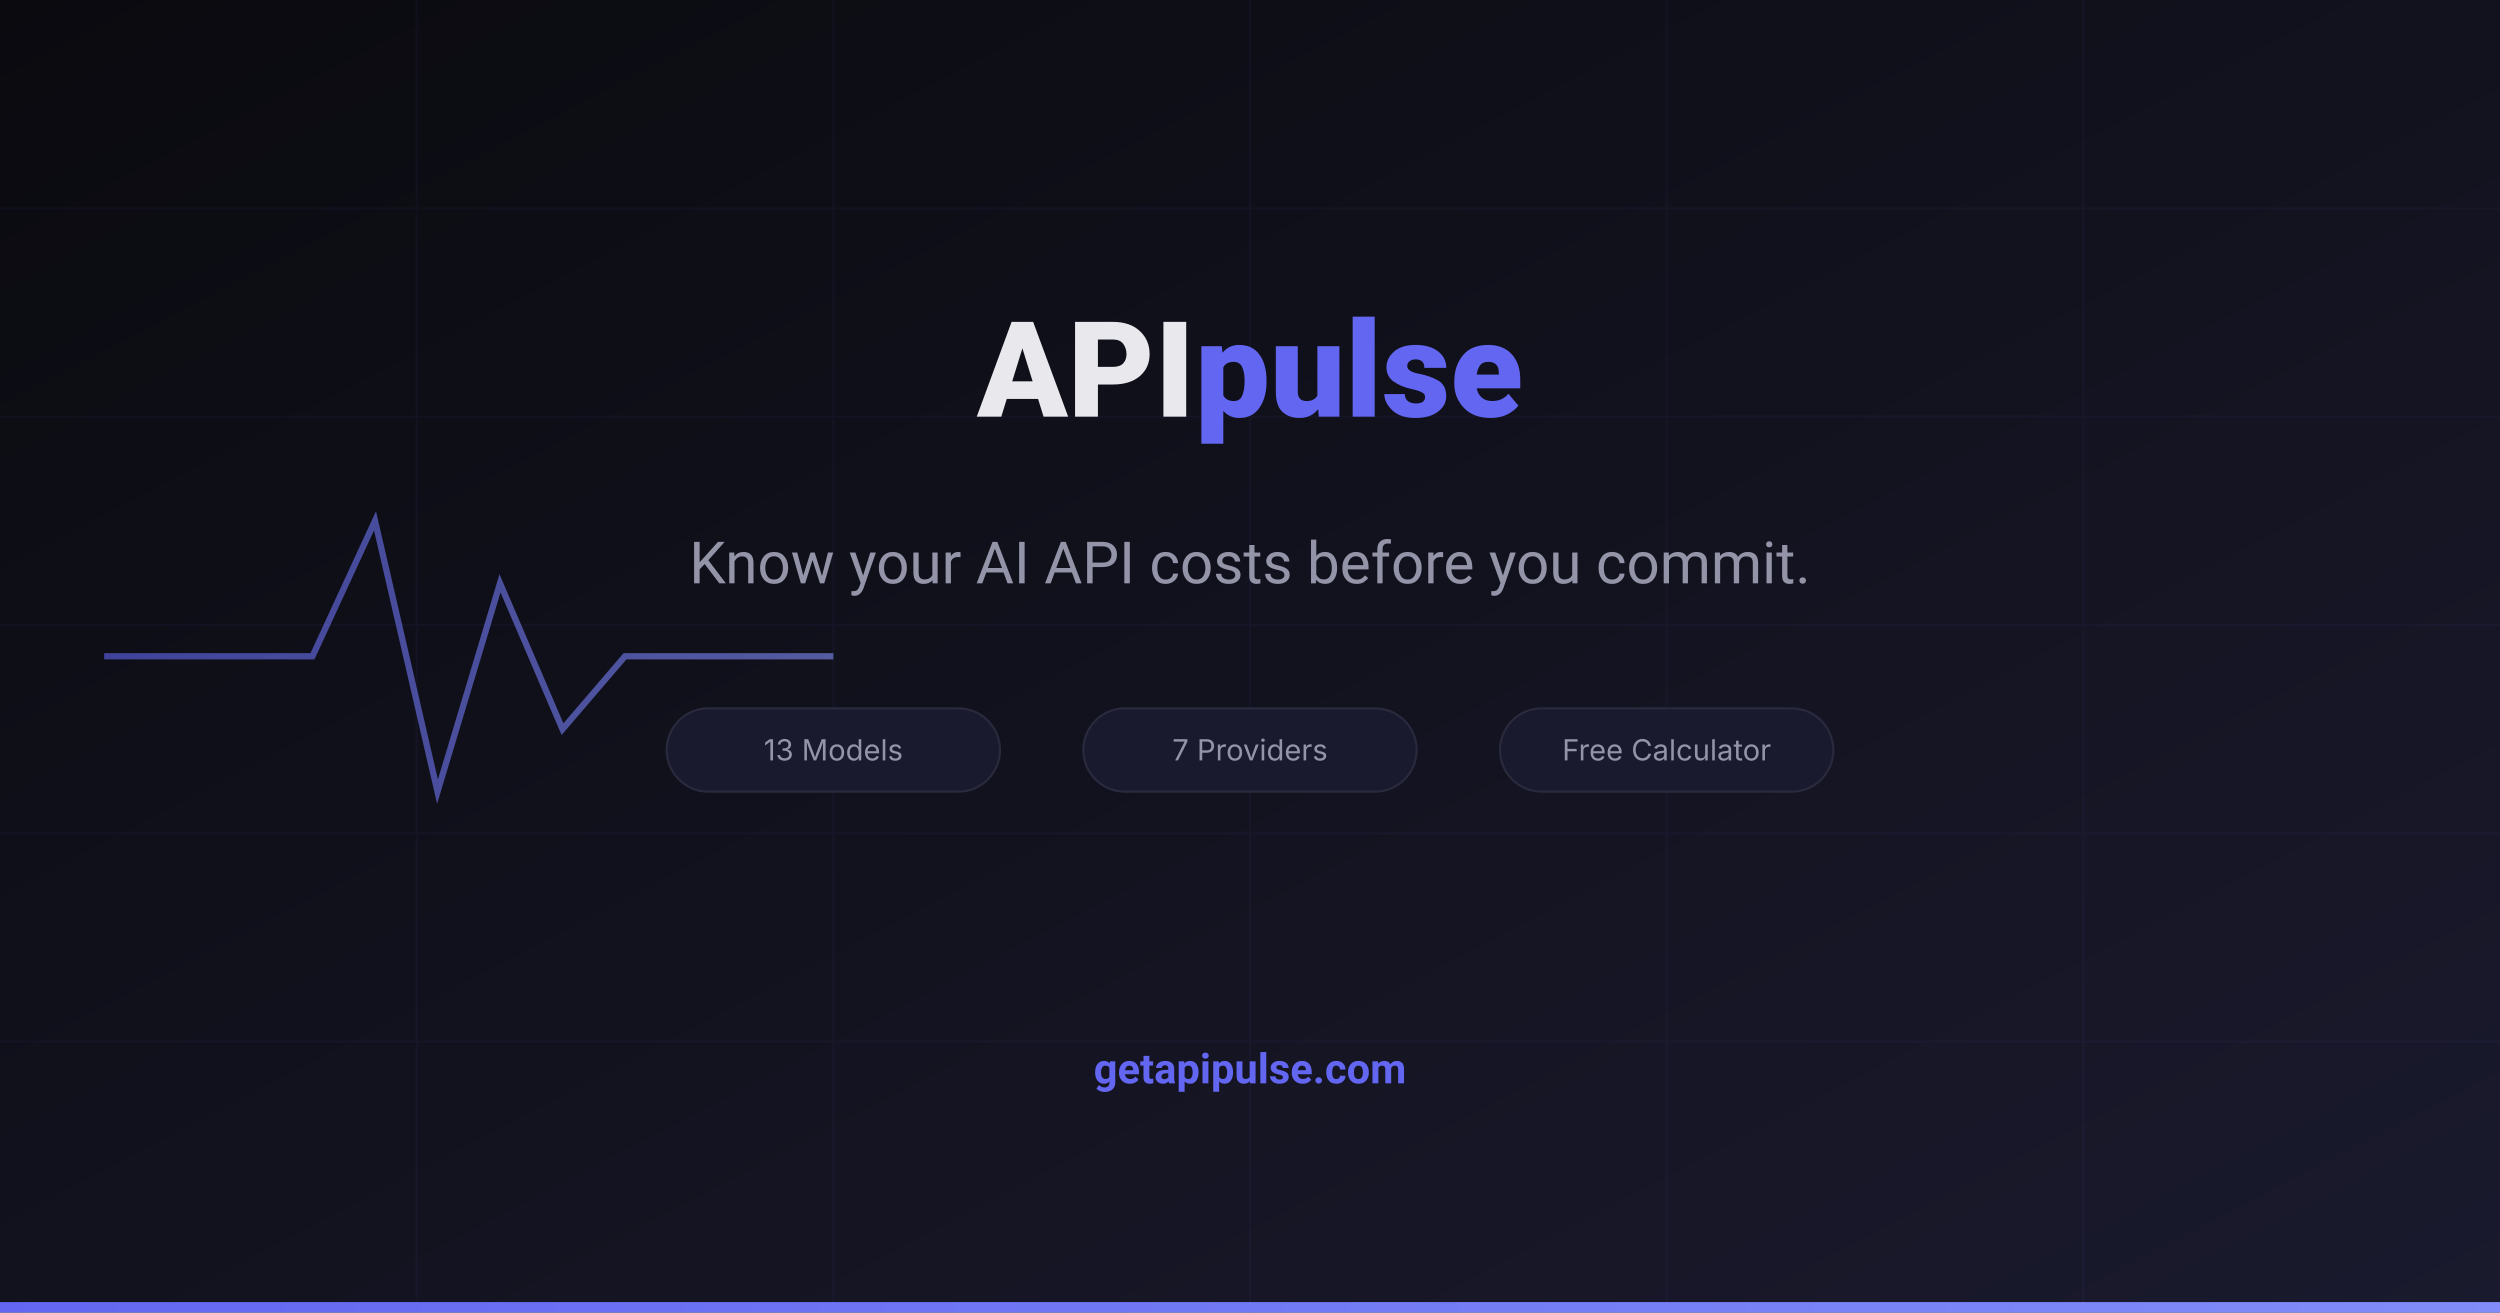
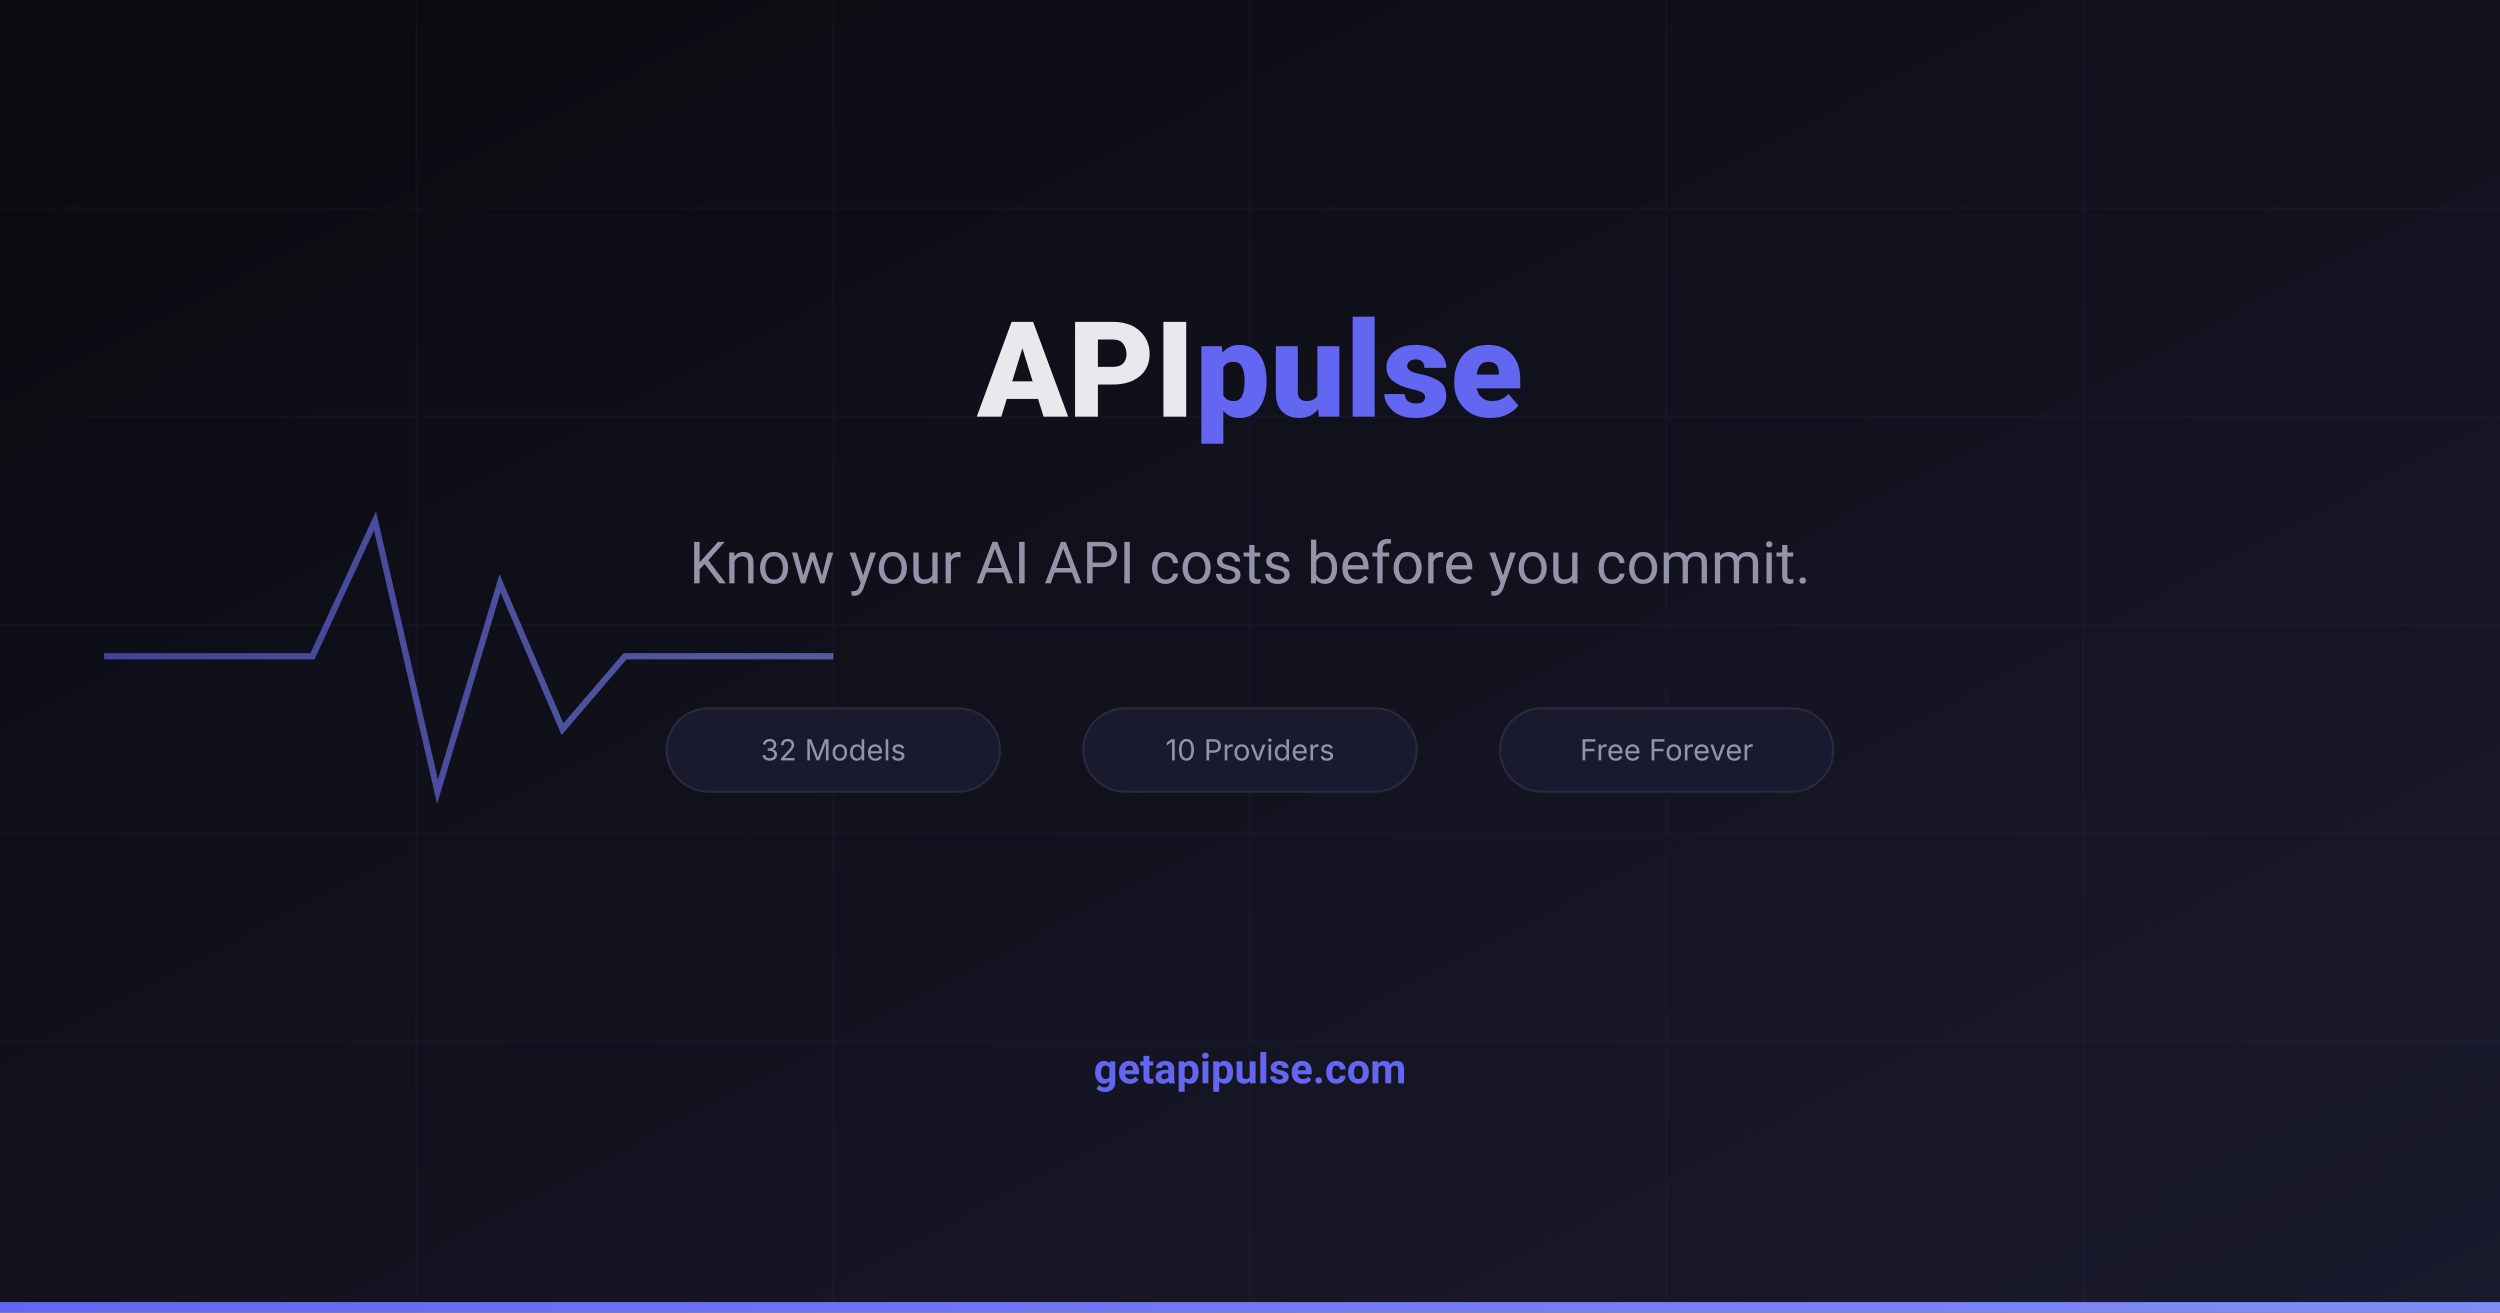
<svg xmlns="http://www.w3.org/2000/svg" width="1200" height="630" viewBox="0 0 1200 630">
  <defs>
    <linearGradient id="bg" x1="0%" y1="0%" x2="100%" y2="100%">
      <stop offset="0%" style="stop-color:#0a0a0f" />
      <stop offset="100%" style="stop-color:#1a1a2e" />
    </linearGradient>
    <linearGradient id="accent" x1="0%" y1="0%" x2="100%" y2="0%">
      <stop offset="0%" style="stop-color:#6366f1" />
      <stop offset="100%" style="stop-color:#818cf8" />
    </linearGradient>
  </defs>
  <rect width="1200" height="630" fill="url(#bg)" />
  <g opacity="0.05" stroke="#6366f1" stroke-width="1">
    <line x1="0" y1="100" x2="1200" y2="100" />
    <line x1="0" y1="200" x2="1200" y2="200" />
    <line x1="0" y1="300" x2="1200" y2="300" />
    <line x1="0" y1="400" x2="1200" y2="400" />
    <line x1="0" y1="500" x2="1200" y2="500" />
    <line x1="200" y1="0" x2="200" y2="630" />
    <line x1="400" y1="0" x2="400" y2="630" />
    <line x1="600" y1="0" x2="600" y2="630" />
    <line x1="800" y1="0" x2="800" y2="630" />
    <line x1="1000" y1="0" x2="1000" y2="630" />
  </g>
  <polyline points="50,315 150,315 180,250 210,380 240,280 270,350 300,315 400,315" fill="none" stroke="url(#accent)" stroke-width="3" opacity="0.6" />
  <text x="600" y="200" text-anchor="middle" font-family="-apple-system, BlinkMacSystemFont, Segoe UI, Roboto, sans-serif" font-size="64" font-weight="800" fill="#e8e8ed">API<tspan fill="#6366f1">pulse</tspan>
  </text>
  <text x="600" y="280" text-anchor="middle" font-family="-apple-system, BlinkMacSystemFont, Segoe UI, Roboto, sans-serif" font-size="28" fill="#9494a8">Know your AI API costs before you commit.</text>
  <g transform="translate(600, 360)">
    <rect x="-280" y="-20" width="160" height="40" rx="20" fill="#1a1a2e" stroke="#2a2a3e" stroke-width="1" />
-     <text x="-200" y="5" text-anchor="middle" font-family="-apple-system, sans-serif" font-size="14" fill="#9494a8">13 Models</text>
+     <text x="-200" y="5" text-anchor="middle" font-family="-apple-system, sans-serif" font-size="14" fill="#9494a8">32 Models</text>
    <rect x="-80" y="-20" width="160" height="40" rx="20" fill="#1a1a2e" stroke="#2a2a3e" stroke-width="1" />
-     <text x="0" y="5" text-anchor="middle" font-family="-apple-system, sans-serif" font-size="14" fill="#9494a8">7 Providers</text>
+     <text x="0" y="5" text-anchor="middle" font-family="-apple-system, sans-serif" font-size="14" fill="#9494a8">10 Providers</text>
    <rect x="120" y="-20" width="160" height="40" rx="20" fill="#1a1a2e" stroke="#2a2a3e" stroke-width="1" />
-     <text x="200" y="5" text-anchor="middle" font-family="-apple-system, sans-serif" font-size="14" fill="#9494a8">Free Calculator</text>
+     <text x="200" y="5" text-anchor="middle" font-family="-apple-system, sans-serif" font-size="14" fill="#9494a8">Free Forever</text>
  </g>
  <text x="600" y="520" text-anchor="middle" font-family="-apple-system, BlinkMacSystemFont, Segoe UI, Roboto, sans-serif" font-size="20" fill="#6366f1" font-weight="600">getapipulse.com</text>
  <rect x="0" y="625" width="1200" height="5" fill="url(#accent)" />
</svg>
